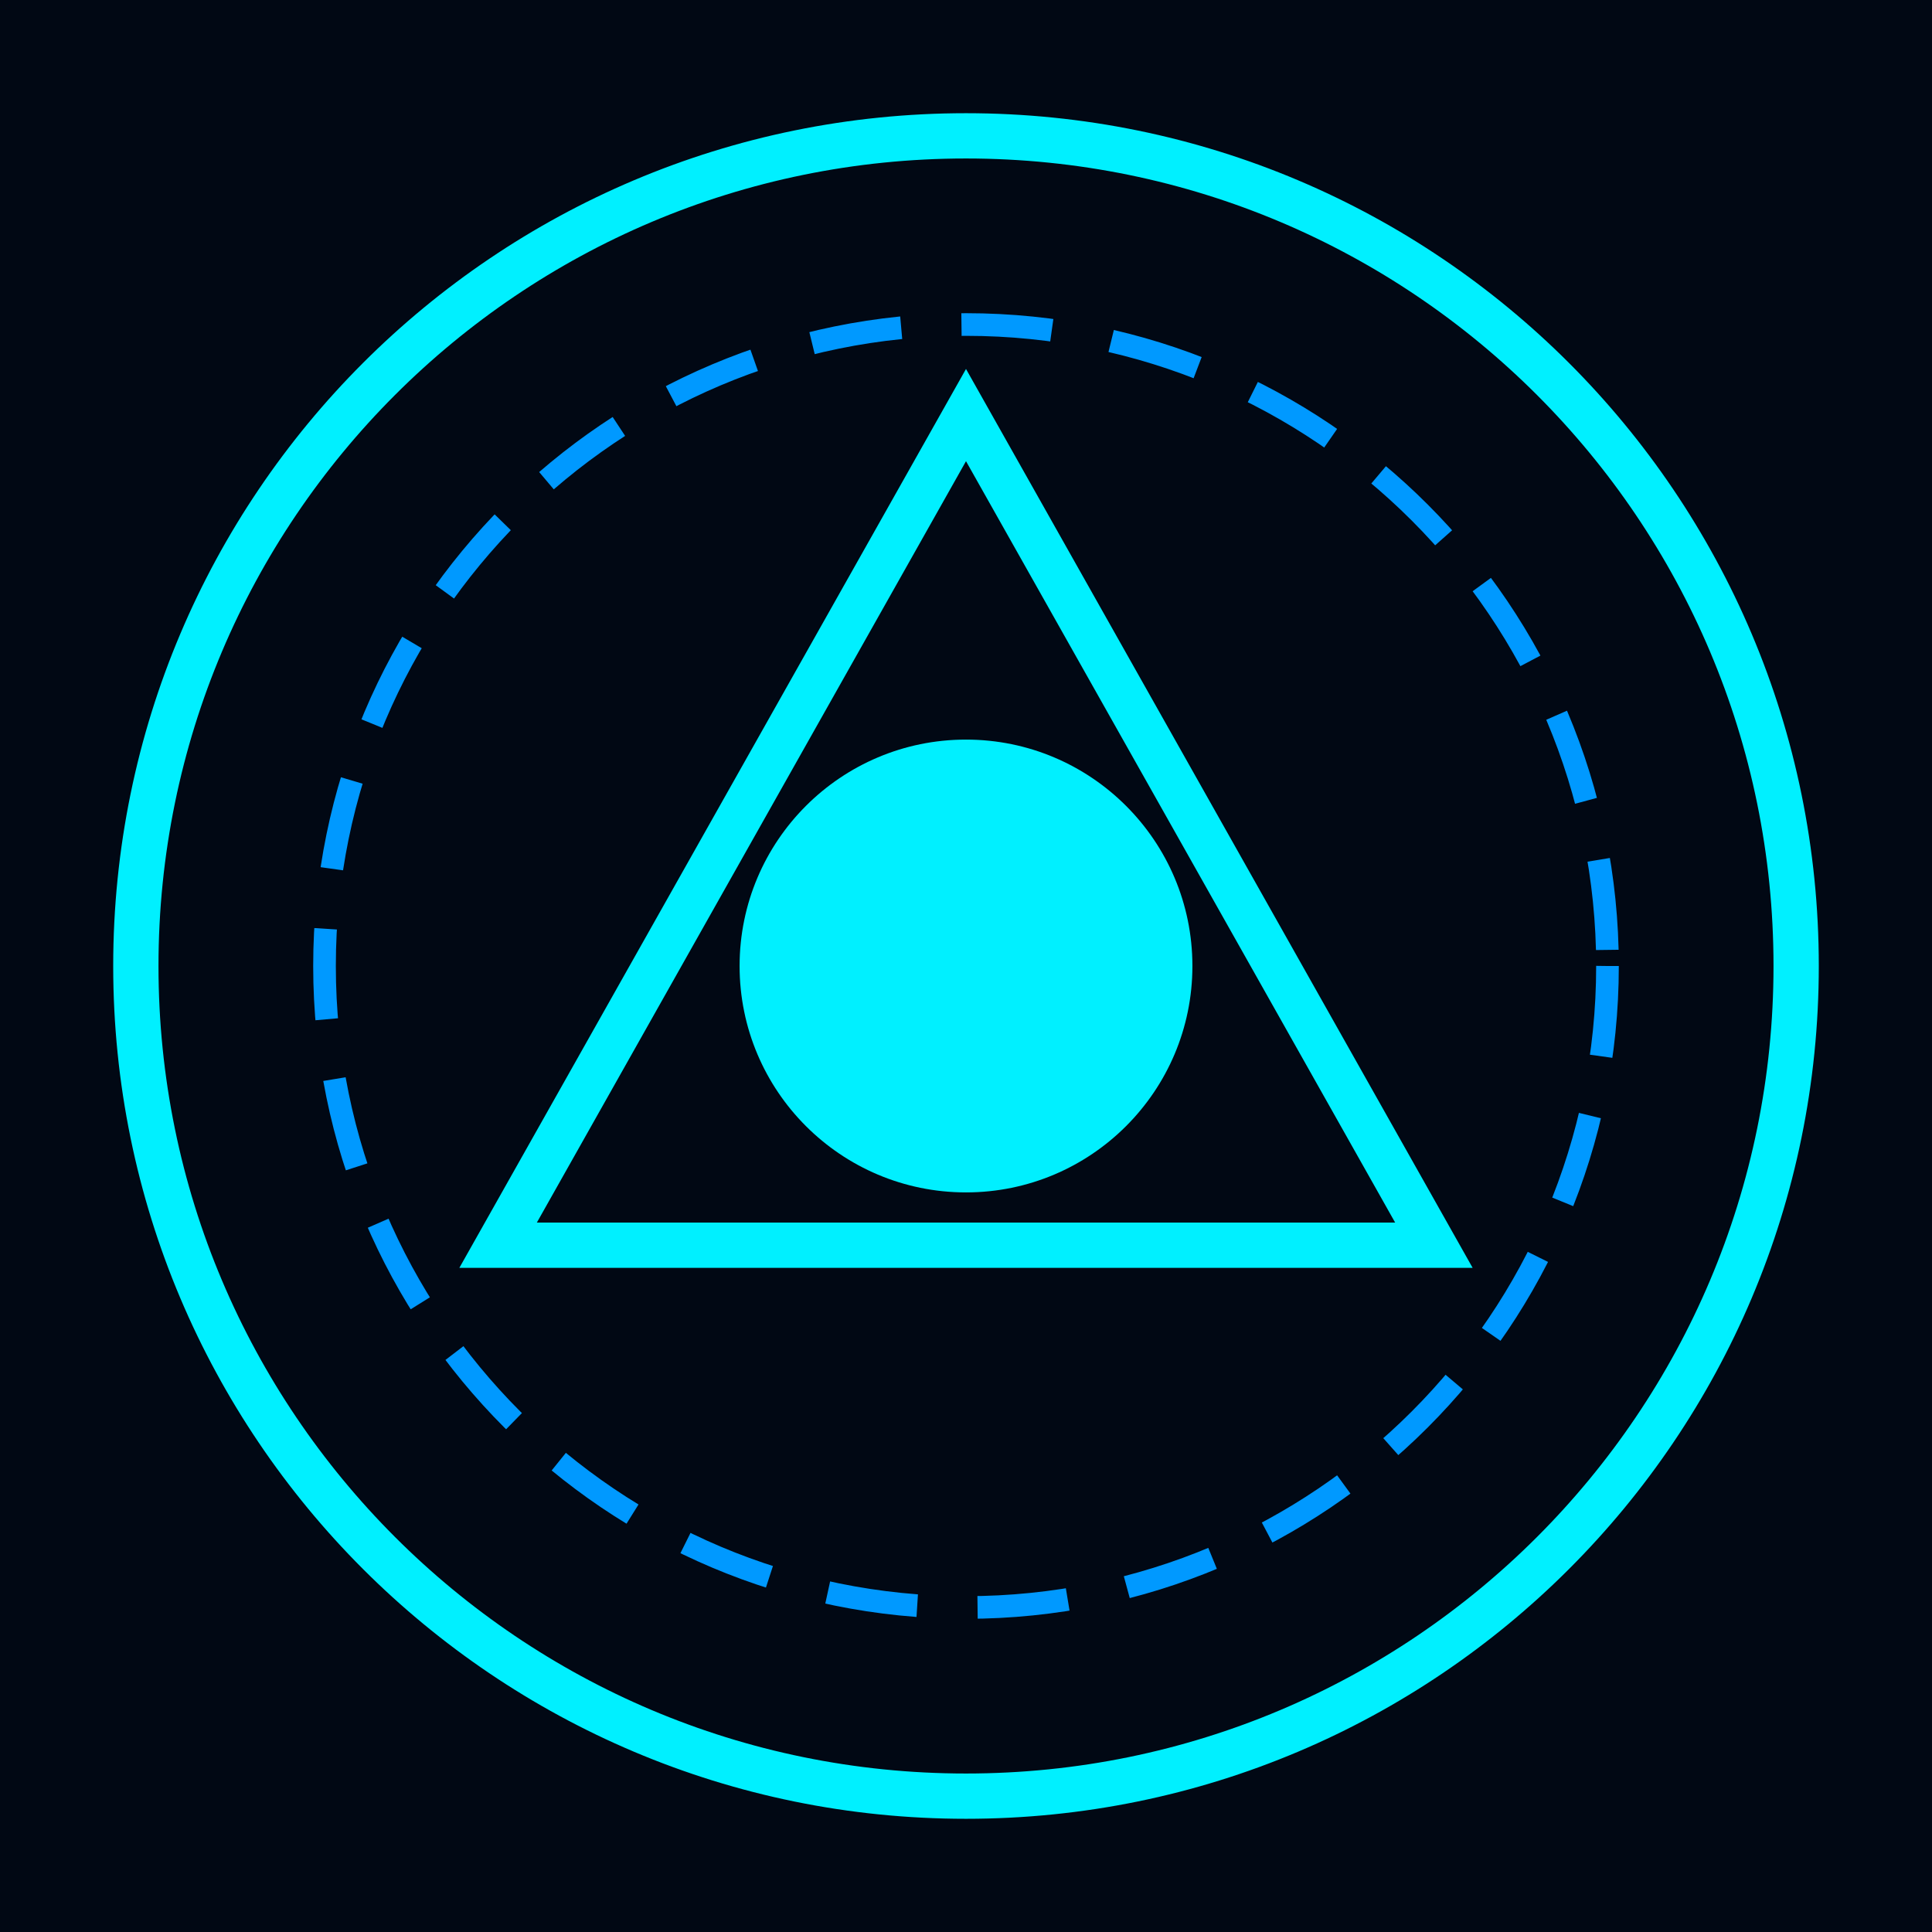
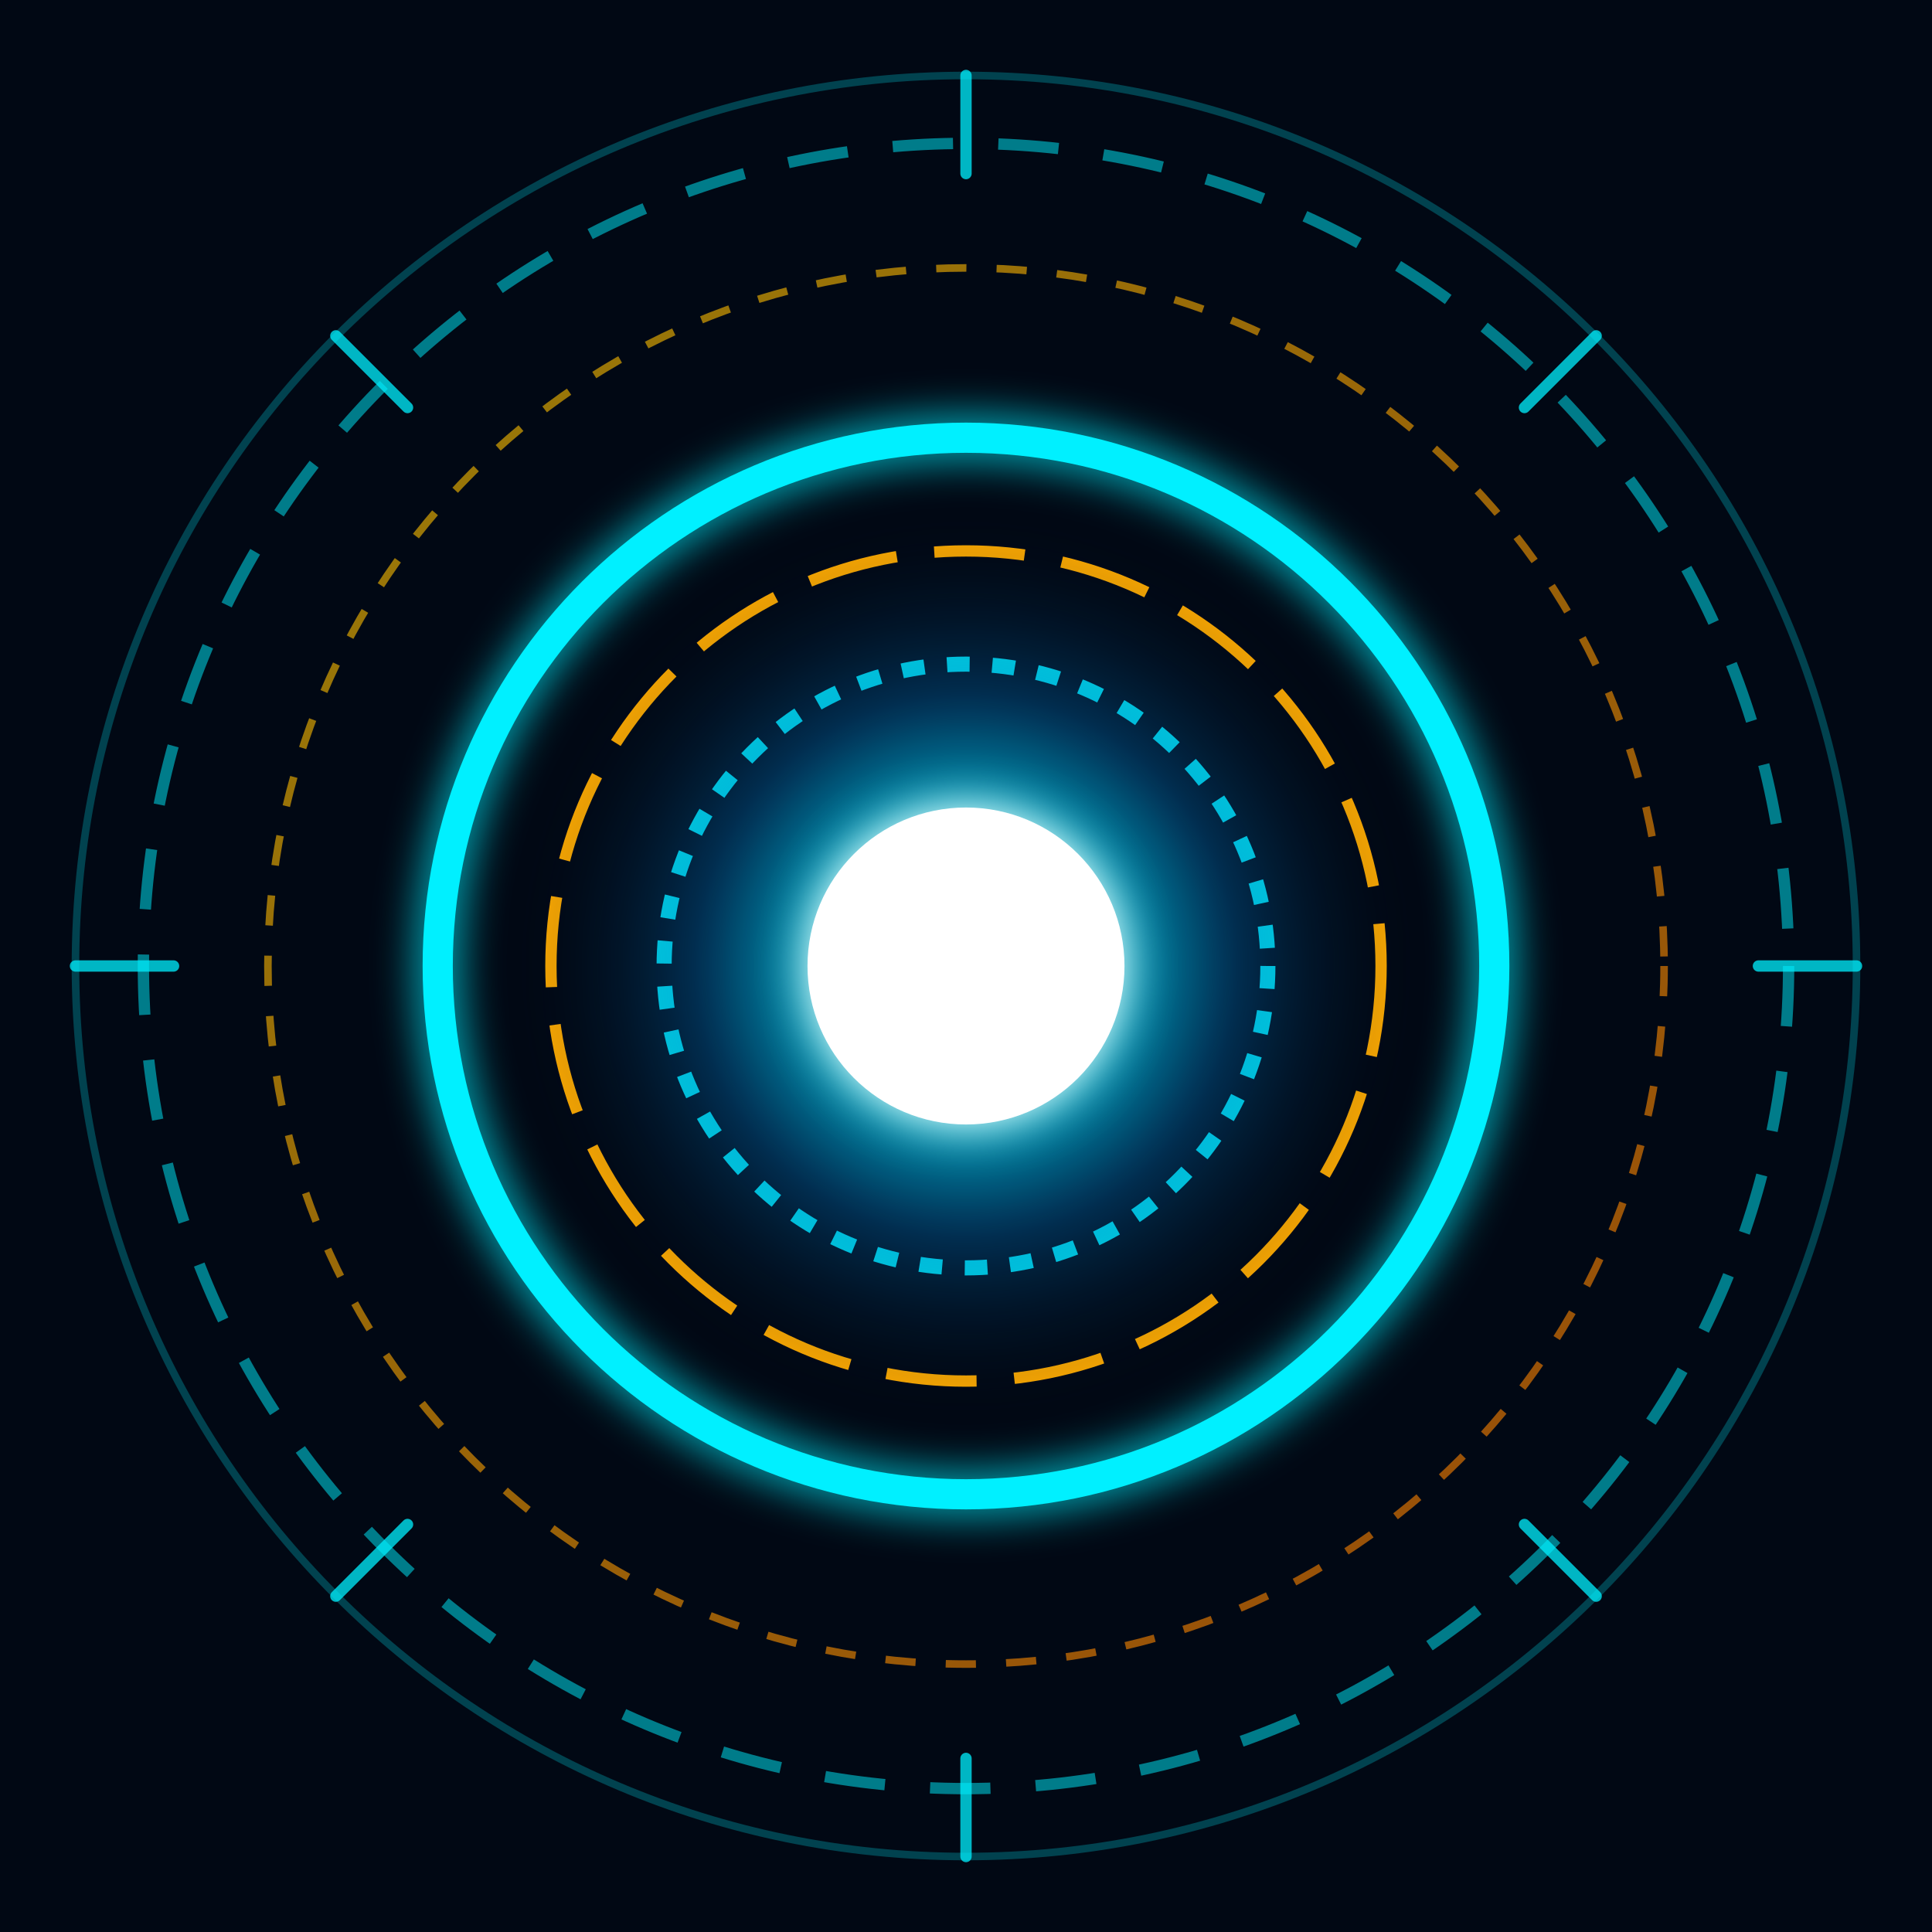
- <svg xmlns="http://www.w3.org/2000/svg" viewBox="0 0 512 512" width="512" height="512">
+ <svg xmlns="http://www.w3.org/2000/svg" viewBox="0 0 512 512" width="100%" height="100%">
+   <defs>
+     <radialGradient id="arcGlow" cx="50%" cy="50%" r="50%">
+       <stop offset="0%" stop-color="#ffffff" stop-opacity="1" />
+       <stop offset="25%" stop-color="#00f0ff" stop-opacity="0.95" />
+       <stop offset="60%" stop-color="#0066aa" stop-opacity="0.4" />
+       <stop offset="100%" stop-color="#010814" stop-opacity="0" />
+     </radialGradient>
+     <linearGradient id="goldAcc" x1="0%" y1="0%" x2="100%" y2="100%">
+       <stop offset="0%" stop-color="#ffcc00" />
+       <stop offset="100%" stop-color="#ff7700" />
+     </linearGradient>
+     <filter id="neon" x="-50%" y="-50%" width="200%" height="200%">
+       <feGaussianBlur stdDeviation="6" result="coloredBlur" />
+       <feMerge>
+         <feMergeNode in="coloredBlur" />
+         <feMergeNode in="SourceGraphic" />
+       </feMerge>
+     </filter>
+   </defs>
  <rect width="512" height="512" fill="#010814" />
-   <circle cx="256" cy="256" r="220" fill="none" stroke="#00f0ff" stroke-width="12" />
-   <circle cx="256" cy="256" r="170" fill="none" stroke="#0099ff" stroke-width="6" stroke-dasharray="24 16" />
-   <polygon points="256,110 380,330 132,330" fill="none" stroke="#00f0ff" stroke-width="12" />
-   <circle cx="256" cy="256" r="60" fill="#00f0ff" />
+   <circle cx="256" cy="256" r="236" fill="none" stroke="#00f0ff" stroke-width="2" stroke-opacity="0.25" />
+   <circle cx="256" cy="256" r="218" fill="none" stroke="#00f0ff" stroke-width="3" stroke-dasharray="16 12" stroke-opacity="0.5" />
+   <circle cx="256" cy="256" r="185" fill="none" stroke="url(#goldAcc)" stroke-width="2" stroke-dasharray="8 8" stroke-opacity="0.6" />
+   <g stroke="#00f0ff" stroke-width="3" stroke-linecap="round" opacity="0.75">
+     <line x1="256" y1="20" x2="256" y2="46" />
+     <line x1="256" y1="466" x2="256" y2="492" />
+     <line x1="20" y1="256" x2="46" y2="256" />
+     <line x1="466" y1="256" x2="492" y2="256" />
+     <line x1="89" y1="89" x2="108" y2="108" />
+     <line x1="404" y1="108" x2="423" y2="89" />
+     <line x1="89" y1="423" x2="108" y2="404" />
+     <line x1="404" y1="404" x2="423" y2="423" />
+   </g>
+   <circle cx="256" cy="256" r="140" fill="none" stroke="#00f0ff" stroke-width="8" filter="url(#neon)" />
+   <circle cx="256" cy="256" r="110" fill="none" stroke="#ffaa00" stroke-width="3" stroke-dasharray="24 10" />
+   <circle cx="256" cy="256" r="80" fill="none" stroke="#00f0ff" stroke-width="4" stroke-dasharray="6 6" />
+   <circle cx="256" cy="256" r="120" fill="url(#arcGlow)" />
+   <circle cx="256" cy="256" r="42" fill="#ffffff" filter="url(#neon)" />
</svg>
